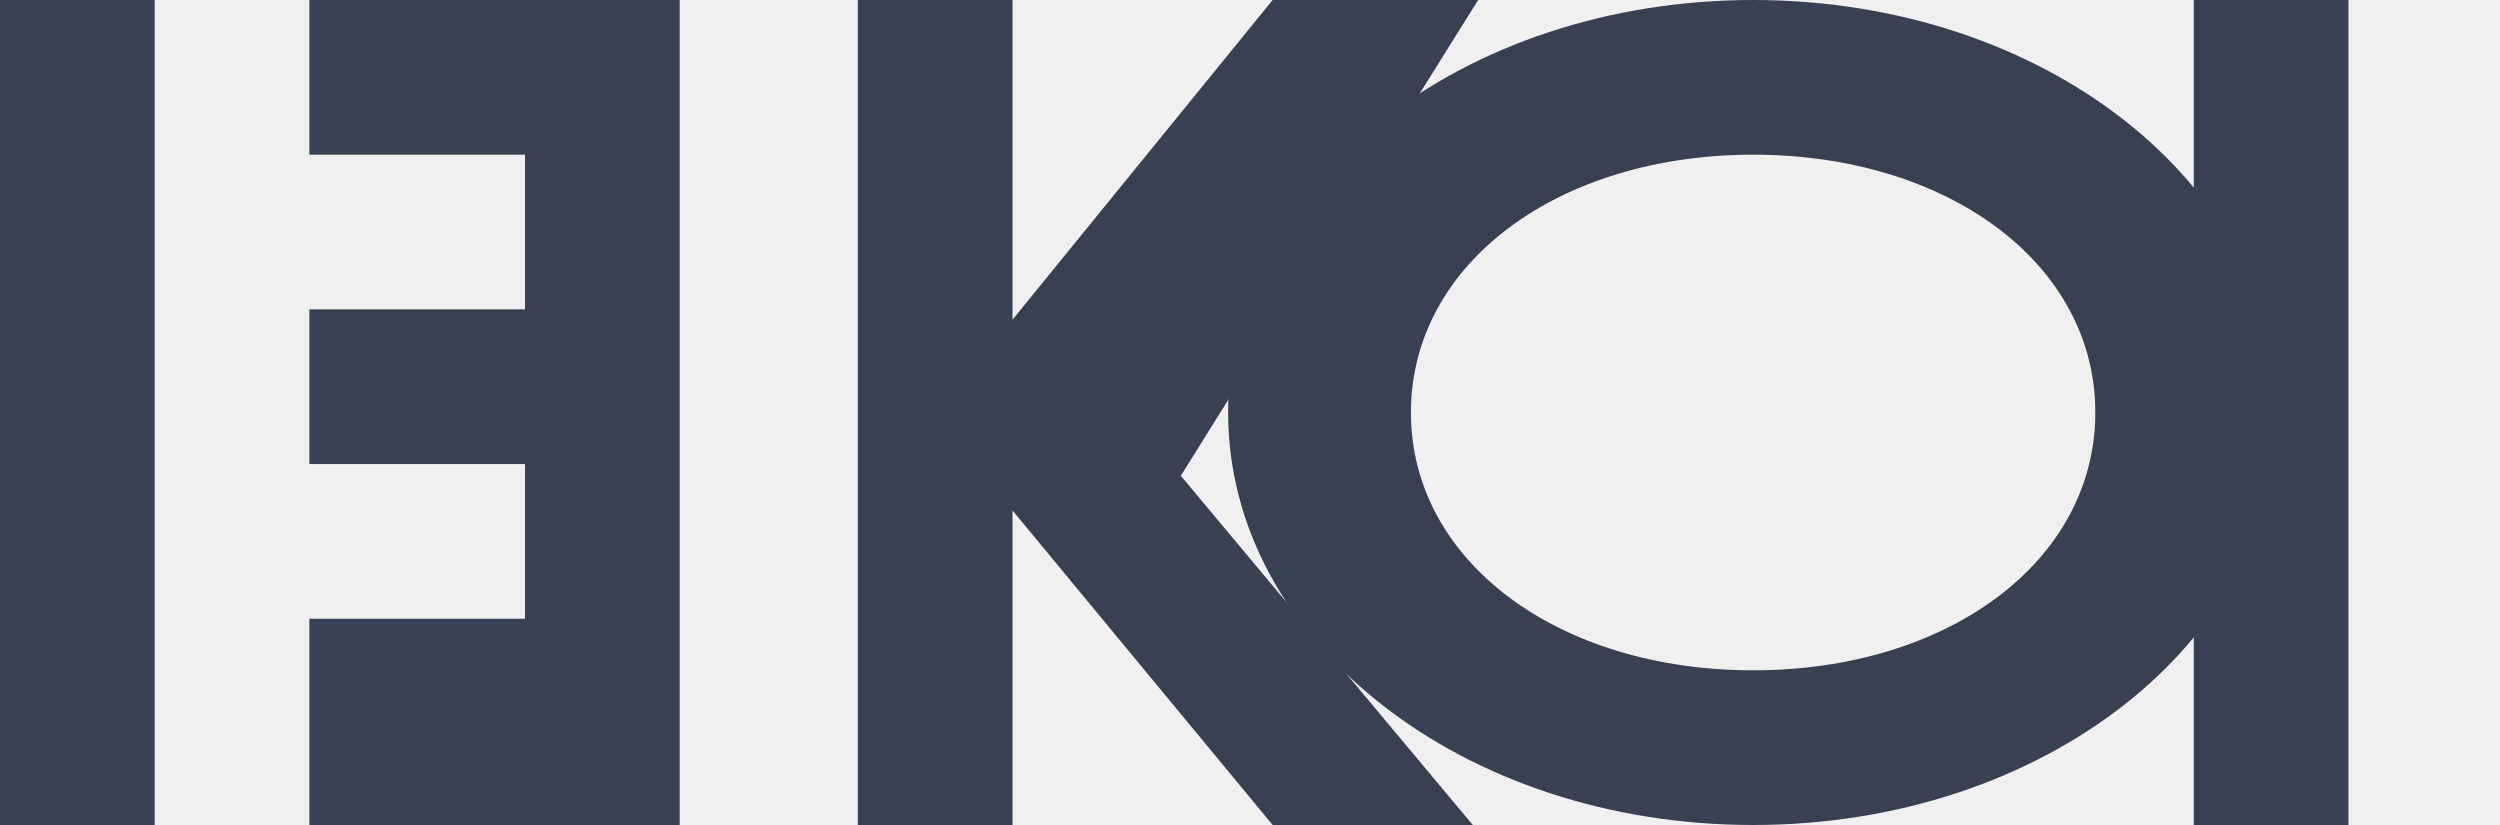
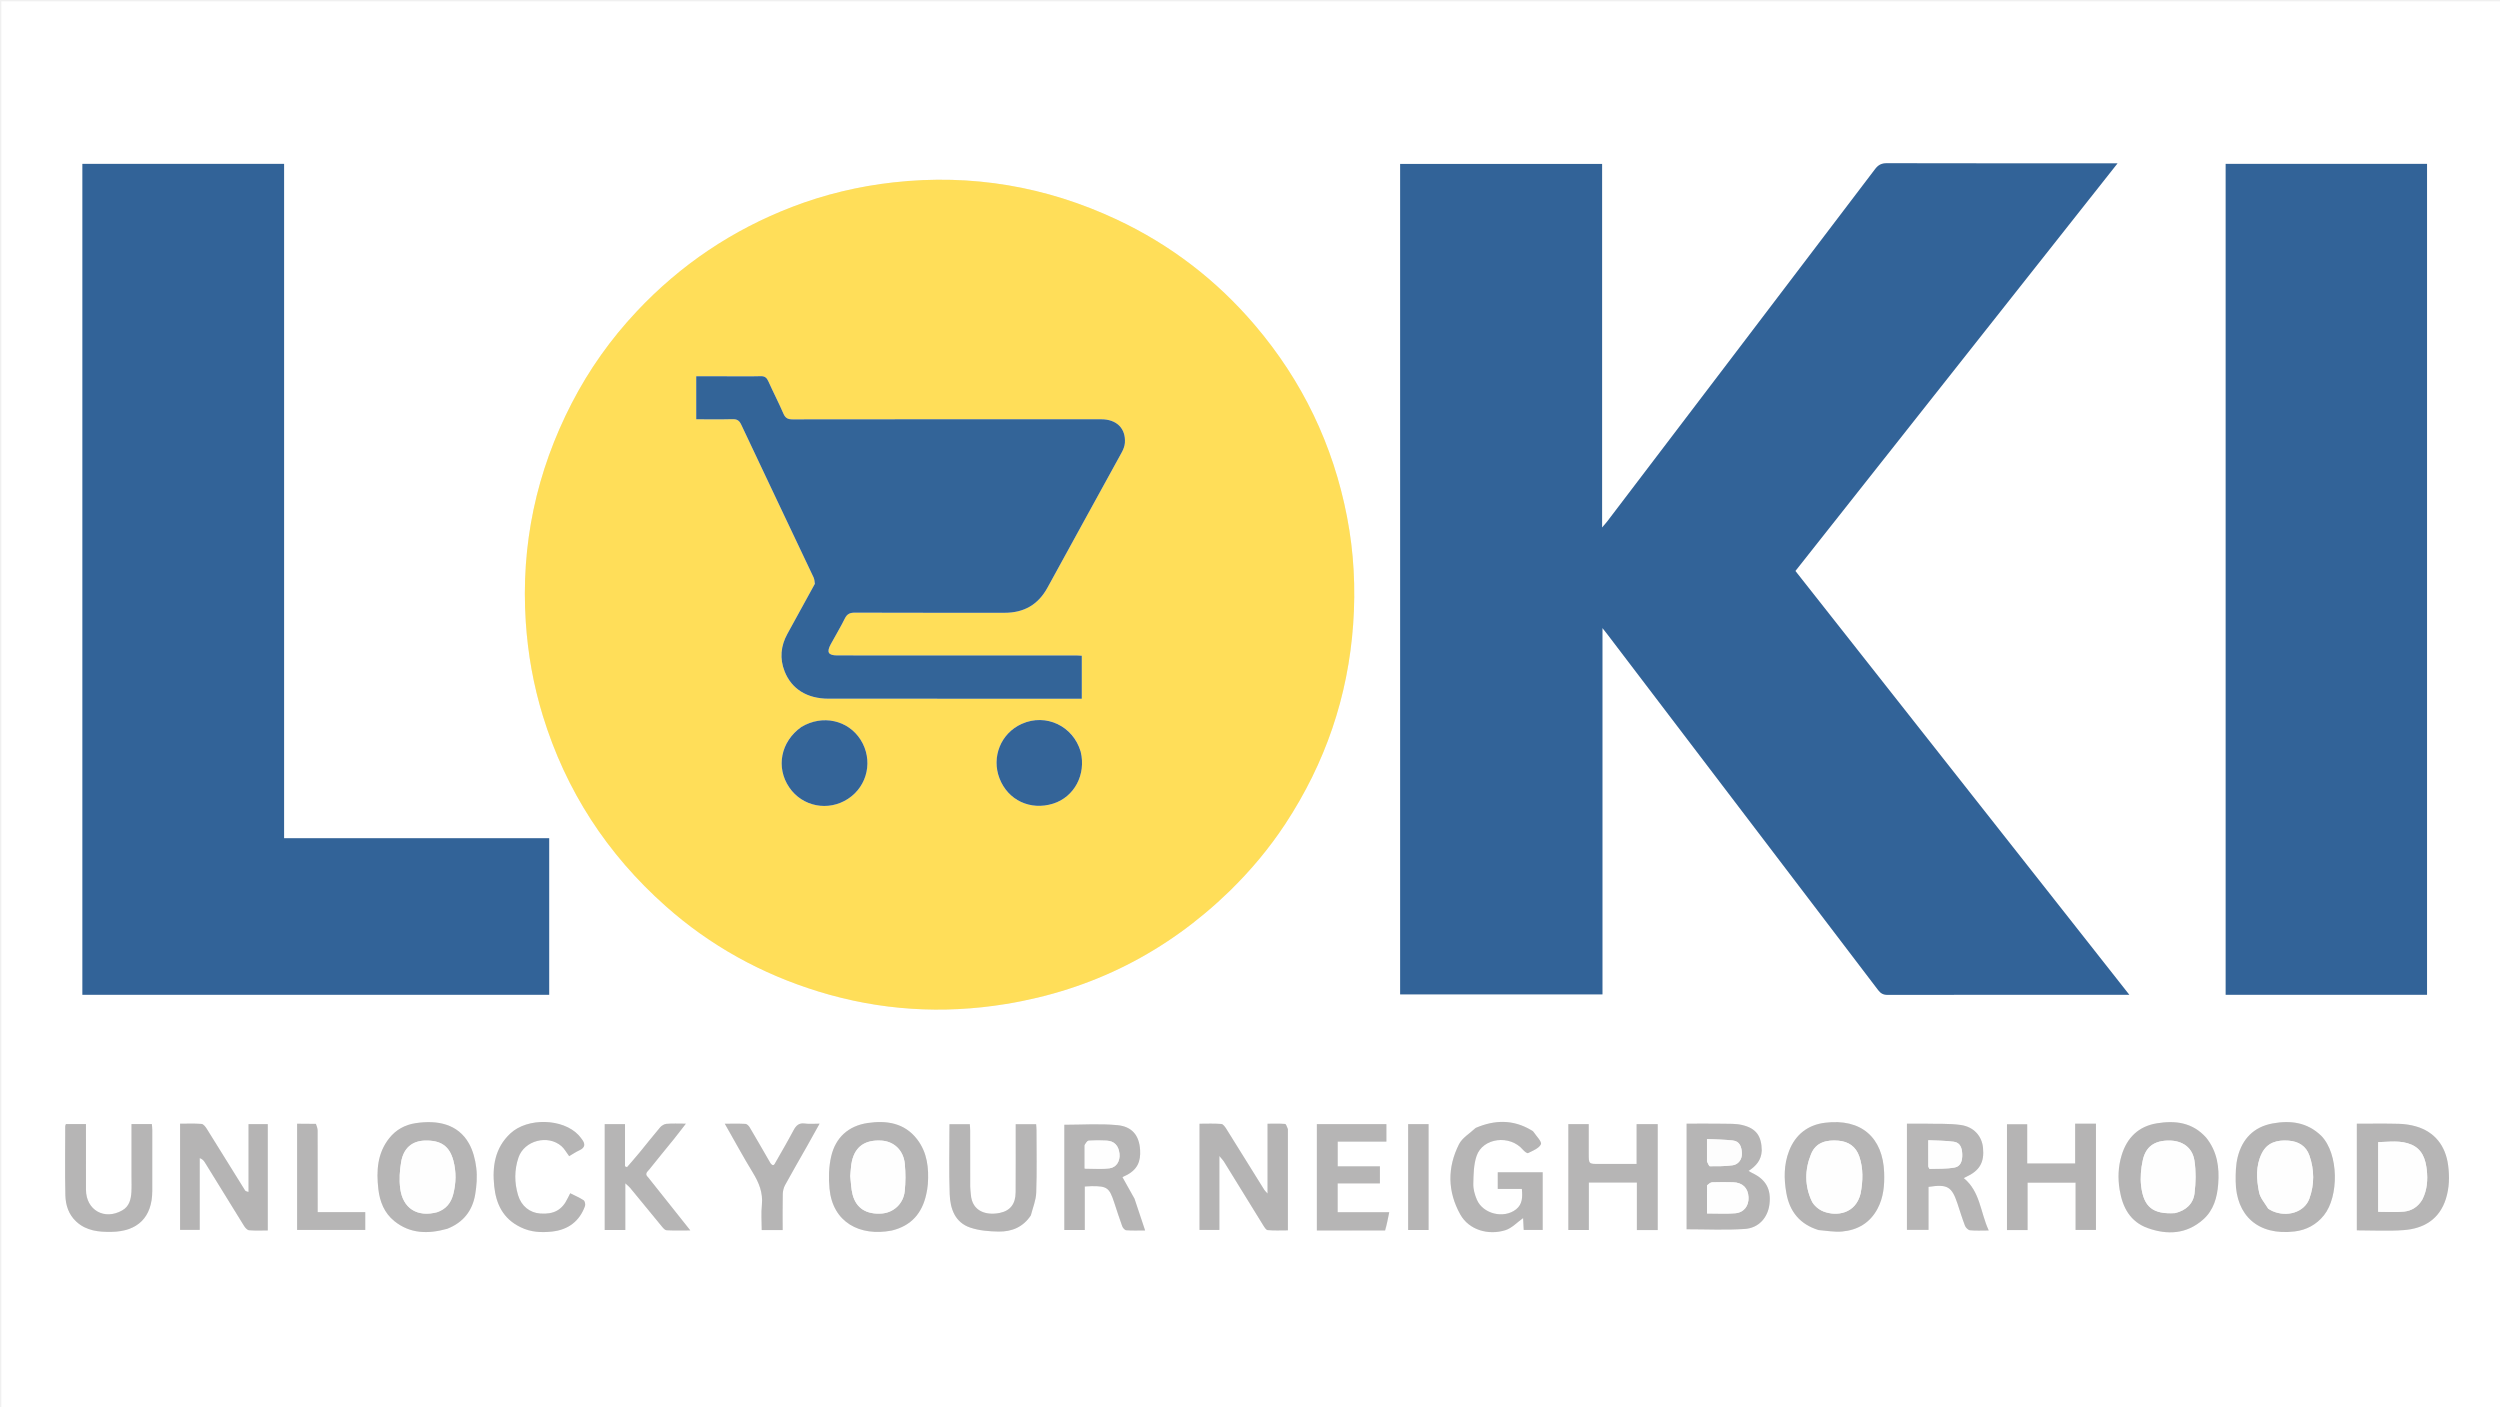
- <svg xmlns="http://www.w3.org/2000/svg" width="200" height="66" viewBox="0 0 200 66" fill="none">
-   <g clip-path="url(#clip0_303_2)">
-     <path d="M12.375 0H0V66H12.375V0Z" fill="#374151" />
-     <path d="M54.375 0H24.75V12.375H42V24.75H24.75V37.125H42V49.5H24.75V66H54.375V0Z" fill="#374151" />
-     <path d="M110.25 0H68.625V66H81V40.837L101.812 66H117.825L94.463 38.062L118.25 0H101.812L81 25.575V0H110.25Z" fill="#374151" />
-     <path d="M140.25 0C163.519 0 182.25 14.719 182.25 33C182.25 51.281 163.519 66 140.25 66C116.981 66 98.25 51.281 98.25 33C98.25 14.719 116.981 0 140.25 0ZM140.25 53.625C155.831 53.625 167.625 44.916 167.625 33C167.625 21.084 155.831 12.375 140.25 12.375C124.669 12.375 112.875 21.084 112.875 33C112.875 44.916 124.669 53.625 140.25 53.625Z" fill="#374151" />
-     <path d="M187.875 0H175.5V66H187.875V0Z" fill="#374151" />
-   </g>
-   <defs>
-     <clipPath id="clip0_303_2">
-       <rect width="200" height="66" fill="white" />
-     </clipPath>
-   </defs>
+ <svg xmlns="http://www.w3.org/2000/svg" version="1.1" id="Layer_1" x="0px" y="0px" width="100%" viewBox="0 0 1920 1080" enable-background="new 0 0 1920 1080" xml:space="preserve">
+   <path fill="#FFFFFF" opacity="1" stroke="none" d=" M1411,1081   C940.667,1081 470.833,1081 1,1081   C1,721 1,361 1,1   C2,1 3,1 4,1   C642.999,1 1281.999,1 1921,1   C1921,361 1921,720.999 1921,1081   C1751.167,1081 1581.333,1081 1411,1081  M944.593,684.094   C960.607,668.439 974.904,651.346 987.198,632.629   C1017.782,586.066 1035.271,535.066 1039.229,479.41   C1041.201,451.69 1039.778,424.214 1034.518,396.958   C1023.852,341.688 1000.23,292.566 963.754,249.721   C934.291,215.112 898.892,187.956 857.808,168.662   C803.421,143.12 746.14,133.394 686.299,140.056   C659.587,143.029 633.576,149.213 608.464,158.871   C562.502,176.547 522.673,203.301 488.922,239.25   C469.051,260.415 452.436,283.805 439.154,309.534   C411.898,362.333 399.91,418.359 403.805,477.788   C405.413,502.316 409.72,526.302 416.908,549.728   C434.579,607.319 466.264,655.932 511.285,695.945   C545.567,726.413 584.89,748.006 628.517,761.462   C675.664,776.003 723.859,779.053 772.589,771.067   C838.776,760.221 895.947,731.315 944.593,684.094  M1579.903,693.602   C1512.913,608.597 1445.924,523.592 1378.871,438.507   C1461.226,334.297 1543.351,230.379 1626.29,125.43   C1623.109,125.43 1621.331,125.43 1619.552,125.43   C1562.727,125.43 1505.901,125.475 1449.076,125.337   C1444.945,125.327 1442.478,126.672 1440.01,129.924   C1371.539,220.134 1302.961,310.264 1234.391,400.4   C1233.467,401.616 1232.418,402.737 1230.414,405.095   C1230.414,310.955 1230.414,218.411 1230.414,125.883   C1178.327,125.883 1126.804,125.883 1075.303,125.883   C1075.303,338.744 1075.303,551.152 1075.303,763.691   C1127.107,763.691 1178.654,763.691 1230.693,763.691   C1230.693,670.182 1230.693,576.98 1230.693,482.372   C1232.527,484.699 1233.532,485.935 1234.496,487.202   C1303.814,578.234 1373.14,669.259 1442.38,760.35   C1444.402,763.011 1446.405,764.081 1449.767,764.076   C1509.925,763.972 1570.083,764 1630.242,764   C1631.639,764 1633.037,764 1635.326,764   C1616.551,740.166 1598.437,717.17 1579.903,693.602  M130.5,764   C227.595,764 324.69,764 421.782,764   C421.782,723.652 421.782,683.917 421.782,643.713   C353.884,643.713 286.308,643.713 218.186,643.713   C218.186,470.851 218.186,298.46 218.186,125.825   C166.239,125.825 114.841,125.825 63.261,125.825   C63.261,338.622 63.261,551.158 63.261,764   C85.554,764 107.527,764 130.5,764  M1821.5,764   C1835.62,764 1849.741,764 1863.966,764   C1863.966,550.988 1863.966,338.486 1863.966,125.855   C1812.217,125.855 1760.825,125.855 1709.3,125.855   C1709.3,338.66 1709.3,551.174 1709.3,764   C1746.571,764 1783.536,764 1821.5,764  M989.094,866.701   C988.372,865.473 987.735,863.253 986.916,863.183   C982.693,862.824 978.423,863.017 973.473,863.017   C973.473,881.033 973.473,898.218 973.473,916.64   C972.001,914.986 971.382,914.462 970.974,913.807   C961.301,898.266 951.679,882.693 941.951,867.186   C940.956,865.601 939.436,863.331 938.007,863.212   C932.454,862.747 926.84,863.023 921.238,863.023   C921.238,890.696 921.238,917.596 921.238,944.601   C926.318,944.601 931.035,944.601 936.49,944.601   C936.49,925.907 936.49,907.603 936.49,887.839   C938.337,890.072 939.28,890.975 939.944,892.051   C949.999,908.334 959.997,924.652 970.079,940.918   C970.999,942.403 972.312,944.617 973.598,944.73   C978.641,945.174 983.747,944.911 989.095,944.911   C989.095,918.625 989.095,893.142 989.094,866.701  M190.875,880.501   C190.875,892.128 190.875,903.755 190.875,915.382   C188.961,915.028 188.445,914.616 188.117,914.088   C178.371,898.399 168.675,882.678 158.861,867.031   C157.879,865.464 156.288,863.307 154.83,863.183   C149.419,862.723 143.946,863 138.301,863   C138.301,890.588 138.301,917.599 138.301,944.536   C143.444,944.536 148.154,944.536 153.39,944.536   C153.39,925.855 153.39,907.633 153.39,889.411   C155.436,890.19 156.469,891.337 157.267,892.63   C167.32,908.911 177.309,925.233 187.422,941.478   C188.301,942.89 189.87,944.702 191.25,944.822   C195.989,945.237 200.788,944.982 205.643,944.982   C205.643,917.327 205.643,890.312 205.643,863.309   C200.598,863.309 196.009,863.309 190.875,863.309   C190.875,868.926 190.875,874.214 190.875,880.501  M1353.031,883.346   C1352.912,872.424 1348.728,866.575 1338.05,864.027   C1333.291,862.892 1328.172,863.088 1323.212,863.012   C1313.948,862.87 1304.68,862.971 1295.314,862.971   C1295.314,890.644 1295.314,917.64 1295.314,944.078   C1310.513,944.078 1325.321,944.814 1340.014,943.833   C1350.753,943.116 1357.656,935.067 1358.924,924.992   C1360.387,913.366 1356.247,905.839 1345.684,900.871   C1344.867,900.486 1344.117,899.96 1342.918,899.253   C1348.715,895.468 1352.657,890.98 1353.031,883.346  M1810.041,917.5   C1810.041,926.574 1810.041,935.648 1810.041,944.9   C1822.553,944.9 1834.239,945.558 1845.82,944.739   C1861.462,943.633 1873.517,936.442 1878.459,920.623   C1881.048,912.333 1881.302,903.784 1880.172,895.024   C1878.243,880.073 1869.948,869.278 1855.506,865.085   C1851.257,863.851 1846.717,863.207 1842.289,863.089   C1831.707,862.806 1821.114,862.997 1810.041,862.997   C1810.041,881.286 1810.041,898.893 1810.041,917.5  M1396.967,944.799   C1402.912,945.185 1408.928,946.343 1414.785,945.795   C1426.687,944.681 1436.179,939.192 1441.988,928.187   C1446.583,919.481 1447.365,910.165 1447.031,900.603   C1446.086,873.579 1429.388,858.81 1401.571,862.28   C1388.465,863.914 1378.904,871.251 1374.01,883.935   C1369.93,894.511 1369.994,905.423 1371.932,916.32   C1374.432,930.381 1382.193,940.215 1396.967,944.799  M1782.472,872.039   C1771.869,861.846 1759.007,860.297 1745.348,862.805   C1730.923,865.454 1722.092,874.64 1718.584,888.507   C1717.063,894.52 1716.93,901.012 1717.003,907.277   C1717.307,933.184 1733.898,949.199 1762.319,945.74   C1771.281,944.649 1779.044,940.571 1784.862,933.232   C1796.285,918.82 1796.316,886.231 1782.472,872.039  M1133.028,866.393   C1128.765,870.484 1123.018,873.825 1120.505,878.8   C1111.483,896.664 1111.674,915.071 1121.488,932.674   C1128.215,944.741 1143.091,948.786 1155.984,944.833   C1161.069,943.274 1165.223,938.675 1169.745,935.5   C1169.866,937.839 1170.039,941.191 1170.214,944.589   C1175.355,944.589 1180.063,944.589 1184.782,944.589   C1184.782,929.602 1184.782,915.031 1184.782,900.306   C1173.069,900.306 1161.71,900.306 1150.275,900.306   C1150.275,904.631 1150.275,908.538 1150.275,913.115   C1156.646,913.115 1162.703,913.115 1168.791,913.115   C1169.385,919.418 1169.243,924.916 1164.327,928.792   C1154.925,936.205 1138.892,932.321 1134.215,921.32   C1132.624,917.576 1131.404,913.298 1131.496,909.297   C1131.661,902.078 1131.718,894.464 1134.011,887.765   C1138.828,873.699 1159.663,871.288 1169.599,882.987   C1170.618,884.187 1172.821,885.942 1173.533,885.581   C1177.18,883.731 1181.958,881.94 1183.423,878.777   C1184.3,876.882 1179.869,872.482 1177.724,869.274   C1177.291,868.628 1176.444,868.224 1175.732,867.805   C1162.034,859.756 1147.989,859.939 1133.028,866.393  M343.83,943.563   C355.901,938.829 362.865,929.737 364.956,917.248   C366.07,910.596 366.574,903.595 365.778,896.939   C365.008,890.505 363.268,883.719 360.11,878.129   C351.711,863.263 336.082,860.018 319.136,862.598   C311.037,863.832 304.057,867.627 298.862,874.23   C289.738,885.825 289.009,899.25 290.561,913.09   C291.65,922.803 295.118,931.597 302.922,937.864   C315.049,947.604 328.818,947.805 343.83,943.563  M1694.085,873.455   C1683.861,861.999 1670.675,860.403 1656.617,862.678   C1642.402,864.979 1633.518,873.724 1629.404,887.291   C1626.769,895.981 1626.419,904.864 1627.912,913.888   C1630.148,927.407 1636.077,938.401 1649.518,943.185   C1664.621,948.56 1679.312,947.842 1692.01,936.59   C1700.146,929.38 1702.779,919.562 1703.574,909.287   C1704.555,896.601 1702.899,884.389 1694.085,873.455  M685.256,944.998   C699.932,941.412 708.141,931.709 711.334,917.324   C711.907,914.744 712.386,912.113 712.574,909.481   C713.459,897.11 712.149,885.087 704.316,874.939   C694.661,862.431 680.991,860.335 666.535,862.44   C651.557,864.62 641.637,873.665 638.308,888.308   C636.513,896.203 636.299,904.772 637.067,912.877   C639.522,938.793 660.366,949.786 685.256,944.998  M1477.509,862.968   C1473.236,862.968 1468.963,862.968 1464.526,862.968   C1464.526,890.621 1464.526,917.62 1464.526,944.561   C1470.151,944.561 1475.361,944.561 1481.1,944.561   C1481.1,933.224 1481.1,922.322 1481.1,911.526   C1495.669,909.286 1498.983,911.267 1503.36,924.424   C1505.248,930.097 1506.97,935.835 1509.132,941.402   C1509.703,942.873 1511.542,944.697 1512.951,944.838   C1517.377,945.282 1521.875,945.002 1527.355,945.002   C1520.865,931.063 1520.848,915.11 1508.157,904.76   C1508.913,904.37 1509.335,904.128 1509.777,903.929   C1520.302,899.201 1524.093,892.729 1522.951,881.426   C1522.052,872.526 1515.933,865.405 1505.843,863.988   C1496.86,862.726 1487.628,863.238 1477.509,862.968  M1273.122,915.5   C1273.122,898.098 1273.122,880.696 1273.122,863.348   C1267.297,863.348 1262.391,863.348 1256.914,863.348   C1256.914,873.618 1256.914,883.522 1256.914,893.926   C1246.884,893.926 1237.425,893.927 1227.967,893.926   C1220.147,893.926 1220.146,893.925 1220.146,886.106   C1220.145,878.522 1220.146,870.938 1220.146,863.309   C1214.384,863.309 1209.476,863.309 1204.487,863.309   C1204.487,890.672 1204.487,917.694 1204.487,944.628   C1209.859,944.628 1214.778,944.628 1220.232,944.628   C1220.232,932.345 1220.232,920.427 1220.232,908.203   C1232.663,908.203 1244.546,908.203 1257.125,908.203   C1257.125,920.536 1257.125,932.583 1257.125,944.676   C1262.741,944.676 1267.654,944.676 1273.122,944.676   C1273.122,935.073 1273.122,925.786 1273.122,915.5  M1601.521,862.973   C1599.108,862.973 1596.695,862.973 1593.726,862.973   C1593.726,873.737 1593.726,883.642 1593.726,893.54   C1581.261,893.54 1569.369,893.54 1556.909,893.54   C1556.909,883.256 1556.909,873.348 1556.909,863.43   C1551.296,863.43 1546.264,863.43 1541.358,863.43   C1541.358,890.79 1541.358,917.691 1541.358,944.691   C1546.66,944.691 1551.573,944.691 1557.173,944.691   C1557.173,932.351 1557.173,920.302 1557.173,908.287   C1569.757,908.287 1581.647,908.287 1594.05,908.287   C1594.05,920.601 1594.05,932.519 1594.05,944.595   C1599.606,944.595 1604.638,944.595 1609.688,944.595   C1609.688,917.287 1609.688,890.385 1609.688,862.973   C1607.063,862.973 1604.771,862.973 1601.521,862.973  M871.195,920.342   C868.196,915.01 865.197,909.678 862.064,904.109   C861.879,904.218 862.538,903.734 863.268,903.416   C874.082,898.695 876.056,891.495 875.599,883.276   C874.976,872.052 869.44,865.192 858.201,864.122   C844.755,862.841 831.093,863.82 817.399,863.82   C817.399,890.636 817.399,917.656 817.399,944.651   C822.747,944.651 827.661,944.651 833.101,944.651   C833.101,933.395 833.101,922.478 833.101,911.228   C835.221,911.118 836.841,910.97 838.462,910.961   C850.207,910.894 851.938,912.148 855.65,923.317   C857.695,929.471 859.636,935.663 861.869,941.748   C862.338,943.026 863.814,944.745 864.937,944.832   C869.495,945.183 874.095,944.978 879.433,944.978   C876.597,936.44 874.043,928.751 871.195,920.342  M791.842,933.186   C793.232,927.437 795.618,921.723 795.821,915.933   C796.383,899.963 796.039,883.961 796.027,867.972   C796.026,866.388 795.843,864.804 795.755,863.391   C790.224,863.391 785.324,863.391 780.058,863.391   C780.058,865.452 780.058,867.094 780.058,868.736   C780.051,884.392 780.119,900.049 780.01,915.704   C779.948,924.557 775.96,929.868 767.764,931.533   C757.925,933.532 746.618,930.775 745.599,917.382   C745.448,915.4 745.136,913.42 745.131,911.439   C745.09,897.116 745.118,882.792 745.095,868.468   C745.092,866.723 744.913,864.979 744.825,863.408   C739.268,863.408 734.374,863.408 729.195,863.408   C729.195,881.643 728.715,899.459 729.372,917.233   C729.779,928.262 733.423,938.811 745.091,942.774   C751.979,945.113 759.685,945.732 767.041,945.833   C776.909,945.968 785.636,942.537 791.842,933.186  M100.994,903.496   C100.987,907.495 101.168,911.507 100.927,915.493   C100.588,921.118 99.304,926.483 93.907,929.566   C80.219,937.386 66.104,929.379 66.029,913.752   C65.957,898.752 66.01,883.753 66.009,868.753   C66.009,866.984 66.009,865.215 66.009,863.292   C60.403,863.292 55.501,863.292 50.601,863.292   C50.369,864.046 50.105,864.507 50.104,864.968   C50.082,882.634 49.811,900.307 50.211,917.963   C50.383,925.526 52.701,932.756 58.595,938.204   C66.29,945.316 75.759,946.224 85.627,946.071   C105.805,945.758 116.855,934.827 116.943,914.715   C117.012,899.049 116.972,883.382 116.951,867.716   C116.95,866.276 116.744,864.836 116.625,863.301   C111.323,863.301 106.419,863.301 100.994,863.301   C100.994,876.582 100.994,889.539 100.994,903.496  M497.561,903.973   C494.672,901.461 497.387,899.735 498.63,898.163   C504.816,890.34 511.204,882.677 517.466,874.913   C520.398,871.277 523.208,867.542 526.754,862.975   C520.9,862.975 516.408,862.731 511.966,863.098   C510.243,863.24 508.192,864.386 507.05,865.723   C501.652,872.038 496.556,878.609 491.275,885.025   C488.11,888.87 484.802,892.597 481.558,896.377   C481.044,896.17 480.53,895.963 480.015,895.756   C480.015,884.929 480.015,874.102 480.015,863.323   C474.274,863.323 469.364,863.323 464.412,863.323   C464.412,890.684 464.412,917.693 464.412,944.641   C469.772,944.641 474.683,944.641 480.245,944.641   C480.245,932.937 480.245,921.579 480.245,908.79   C482.193,910.616 483.169,911.349 483.923,912.265   C492.165,922.275 500.351,932.332 508.621,942.318   C509.507,943.388 510.802,944.79 511.963,944.846   C517.508,945.111 523.072,944.965 530.165,944.965   C518.814,930.673 508.421,917.587 497.561,903.973  M1064.168,944.951   C1065.026,940.603 1065.883,936.254 1066.925,930.966   C1052.693,930.966 1040,930.966 1027.315,930.966   C1027.315,923.317 1027.315,916.408 1027.315,908.84   C1038.353,908.84 1049.067,908.84 1059.768,908.84   C1059.768,904.258 1059.768,900.347 1059.768,895.747   C1048.715,895.747 1038.006,895.747 1027.353,895.747   C1027.353,889.131 1027.353,883.222 1027.353,876.775   C1039.962,876.775 1052.208,876.775 1064.748,876.775   C1064.748,872.008 1064.748,867.789 1064.748,863.335   C1046.759,863.335 1029.064,863.335 1011.349,863.335   C1011.349,890.703 1011.349,917.704 1011.349,944.994   C1028.956,944.994 1046.093,944.994 1064.168,944.951  M400.043,942.616   C407.653,946.402 415.843,946.717 423.975,945.83   C436.226,944.493 445.019,938.069 449.275,926.248   C449.724,924.999 449.174,922.445 448.215,921.807   C445.092,919.725 441.564,918.251 437.944,916.418   C437.074,918.111 436.451,919.242 435.901,920.408   C431.744,929.224 425.33,932.76 414.857,931.989   C406.836,931.397 400.386,926.232 397.897,917.965   C394.993,908.322 394.965,898.529 398.184,889.008   C402.632,875.856 420.83,871.118 431.272,880.308   C433.555,882.316 435.056,885.213 437.104,887.95   C439.731,886.42 442.196,884.708 444.883,883.483   C449.406,881.42 449.718,878.613 446.901,874.95   C446.091,873.896 445.309,872.81 444.408,871.838   C432.38,858.871 405.075,858.156 391.888,870.548   C380.107,881.619 377.995,895.823 379.551,910.924   C380.954,924.532 386.262,935.931 400.043,942.616  M591.527,892.996   C586.292,883.929 581.102,874.835 575.767,865.828   C575.079,864.665 573.681,863.218 572.539,863.151   C567.522,862.859 562.478,863.025 556.644,863.025   C564.157,876.204 570.868,888.61 578.213,900.63   C582.932,908.355 586.076,916.074 585.122,925.393   C584.472,931.746 584.998,938.218 584.998,944.69   C590.689,944.69 595.599,944.69 601.078,944.69   C601.078,935.284 600.956,926.176 601.161,917.075   C601.214,914.718 601.845,912.141 602.971,910.08   C608.467,900.017 614.236,890.104 619.877,880.121   C622.945,874.691 625.951,869.226 629.434,862.971   C625.051,862.971 621.554,863.357 618.179,862.878   C613.514,862.215 611.338,864.472 609.35,868.231   C605.002,876.456 600.282,884.484 595.688,892.577   C594.804,894.134 594.008,896.373 591.527,892.996  M242.175,863.03   C237.573,863.03 232.972,863.03 228.175,863.03   C228.175,890.587 228.175,917.484 228.175,944.599   C245.83,944.599 263.185,944.599 280.521,944.599   C280.521,939.968 280.521,935.748 280.521,930.94   C268.216,930.94 256.316,930.94 243.976,930.94   C243.976,928.545 243.976,926.745 243.976,924.945   C243.976,906.119 244,887.293 243.937,868.467   C243.931,866.728 243.378,864.99 242.175,863.03  M1097.145,916.5   C1097.145,898.782 1097.145,881.064 1097.145,863.314   C1091.365,863.314 1086.462,863.314 1081.456,863.314   C1081.456,890.656 1081.456,917.654 1081.456,944.663   C1086.787,944.663 1091.699,944.663 1097.146,944.663   C1097.146,935.39 1097.146,926.445 1097.145,916.5  z" />
+   <path fill="#FFDE59" opacity="1" stroke="none" d=" M944.34,684.341   C895.947,731.315 838.776,760.221 772.589,771.067   C723.859,779.053 675.664,776.003 628.517,761.462   C584.89,748.006 545.567,726.413 511.285,695.945   C466.264,655.932 434.579,607.319 416.908,549.728   C409.72,526.302 405.413,502.316 403.805,477.788   C399.91,418.359 411.898,362.333 439.154,309.534   C452.436,283.805 469.051,260.415 488.922,239.25   C522.673,203.301 562.502,176.547 608.464,158.871   C633.576,149.213 659.587,143.029 686.299,140.056   C746.14,133.394 803.421,143.12 857.808,168.662   C898.892,187.956 934.291,215.112 963.754,249.721   C1000.23,292.566 1023.852,341.688 1034.518,396.958   C1039.778,424.214 1041.201,451.69 1039.229,479.41   C1035.271,535.066 1017.782,586.066 987.198,632.629   C974.904,651.346 960.607,668.439 944.34,684.341  M625.612,448.797   C618.632,461.481 611.617,474.145 604.686,486.855   C599.624,496.136 598.687,505.771 602.637,515.707   C607.996,529.185 619.836,536.587 636.383,536.596   C699.539,536.633 762.695,536.611 825.851,536.611   C827.473,536.611 829.094,536.611 830.81,536.611   C830.81,525.279 830.81,514.554 830.81,503.603   C829.336,503.519 828.195,503.397 827.054,503.397   C792.06,503.387 757.065,503.389 722.071,503.388   C695.742,503.388 669.413,503.412 643.084,503.371   C636.068,503.36 634.668,500.942 638.022,494.761   C641.594,488.18 645.491,481.764 648.8,475.055   C650.536,471.536 652.698,470.503 656.545,470.519   C694.871,470.671 733.198,470.588 771.525,470.622   C786.341,470.635 797.291,464.454 804.482,451.274   C823.37,416.652 842.487,382.154 861.425,347.559   C862.667,345.289 863.739,342.653 863.914,340.12   C864.685,329.006 857.563,322.006 845.763,322.004   C766.776,321.99 687.789,321.971 608.802,322.079   C605.148,322.085 603.171,321.172 601.663,317.672   C598.044,309.275 593.81,301.146 590.064,292.801   C588.813,290.013 587.334,288.824 584.128,288.912   C575.303,289.157 566.467,288.997 557.635,288.997   C550.025,288.997 542.415,288.997 534.704,288.997   C534.704,300.294 534.704,311.013 534.704,322.003   C544.229,322.003 553.388,322.163 562.537,321.922   C566.015,321.83 567.756,322.914 569.277,326.144   C587.699,365.275 606.309,404.317 624.814,443.409   C625.487,444.83 625.578,446.527 625.612,448.797  M615.122,558.552   C599.558,569.512 595.702,589.451 606.185,604.774   C616.288,619.544 636.158,623.385 651.281,613.493   C666.439,603.577 670.702,583.619 660.96,568.173   C651.389,552.997 631.61,548.608 615.122,558.552  M829.88,576.902   C824.199,557.483 803.226,547.68 784.776,555.912   C768.613,563.124 761.323,581.407 767.613,597.772   C774.057,614.541 791.287,622.668 808.787,617.195   C824.997,612.125 834.24,594.957 829.88,576.902  z" />
+   <path fill="#326398" opacity="1" stroke="none" d=" M1580.112,693.889   C1598.437,717.17 1616.551,740.166 1635.326,764   C1633.037,764 1631.639,764 1630.242,764   C1570.083,764 1509.925,763.972 1449.767,764.076   C1446.405,764.081 1444.402,763.011 1442.38,760.35   C1373.14,669.259 1303.814,578.234 1234.496,487.202   C1233.532,485.935 1232.527,484.699 1230.693,482.372   C1230.693,576.98 1230.693,670.182 1230.693,763.691   C1178.654,763.691 1127.107,763.691 1075.303,763.691   C1075.303,551.152 1075.303,338.744 1075.303,125.883   C1126.804,125.883 1178.327,125.883 1230.414,125.883   C1230.414,218.411 1230.414,310.955 1230.414,405.095   C1232.418,402.737 1233.467,401.616 1234.391,400.4   C1302.961,310.264 1371.539,220.134 1440.01,129.924   C1442.478,126.672 1444.945,125.327 1449.076,125.337   C1505.901,125.475 1562.727,125.43 1619.552,125.43   C1621.331,125.43 1623.109,125.43 1626.29,125.43   C1543.351,230.379 1461.226,334.297 1378.871,438.507   C1445.924,523.592 1512.913,608.597 1580.112,693.889  z" />
+   <path fill="#326398" opacity="1" stroke="none" d=" M130,764   C107.527,764 85.554,764 63.261,764   C63.261,551.158 63.261,338.622 63.261,125.825   C114.841,125.825 166.239,125.825 218.186,125.825   C218.186,298.46 218.186,470.851 218.186,643.713   C286.308,643.713 353.884,643.713 421.782,643.713   C421.782,683.917 421.782,723.652 421.782,764   C324.69,764 227.595,764 130,764  z" />
+   <path fill="#326398" opacity="1" stroke="none" d=" M1821,764   C1783.536,764 1746.571,764 1709.3,764   C1709.3,551.174 1709.3,338.66 1709.3,125.855   C1760.825,125.855 1812.217,125.855 1863.966,125.855   C1863.966,338.486 1863.966,550.988 1863.966,764   C1849.741,764 1835.62,764 1821,764  z" />
+   <path fill="#B5B4B4" opacity="1" stroke="none" d=" M989.095,867.18   C989.095,893.142 989.095,918.625 989.095,944.911   C983.747,944.911 978.641,945.174 973.598,944.73   C972.312,944.617 970.999,942.403 970.079,940.918   C959.997,924.652 949.999,908.334 939.944,892.051   C939.28,890.975 938.337,890.072 936.49,887.839   C936.49,907.603 936.49,925.907 936.49,944.601   C931.035,944.601 926.318,944.601 921.238,944.601   C921.238,917.596 921.238,890.696 921.238,863.023   C926.84,863.023 932.454,862.747 938.007,863.212   C939.436,863.331 940.956,865.601 941.951,867.186   C951.679,882.693 961.301,898.266 970.974,913.807   C971.382,914.462 972.001,914.986 973.473,916.64   C973.473,898.218 973.473,881.033 973.473,863.017   C978.423,863.017 982.693,862.824 986.916,863.183   C987.735,863.253 988.372,865.473 989.095,867.18  z" />
+   <path fill="#B5B4B4" opacity="1" stroke="none" d=" M190.875,880.002   C190.875,874.214 190.875,868.926 190.875,863.309   C196.009,863.309 200.598,863.309 205.643,863.309   C205.643,890.312 205.643,917.327 205.643,944.982   C200.788,944.982 195.989,945.237 191.25,944.822   C189.87,944.702 188.301,942.89 187.422,941.478   C177.309,925.233 167.32,908.911 157.267,892.63   C156.469,891.337 155.436,890.19 153.39,889.411   C153.39,907.633 153.39,925.855 153.39,944.536   C148.154,944.536 143.444,944.536 138.301,944.536   C138.301,917.599 138.301,890.588 138.301,863   C143.946,863 149.419,862.723 154.83,863.183   C156.288,863.307 157.879,865.464 158.861,867.031   C168.675,882.678 178.371,898.399 188.117,914.088   C188.445,914.616 188.961,915.028 190.875,915.382   C190.875,903.755 190.875,892.128 190.875,880.002  z" />
+   <path fill="#B6B5B5" opacity="1" stroke="none" d=" M1353.022,883.783   C1352.657,890.98 1348.715,895.468 1342.918,899.253   C1344.117,899.96 1344.867,900.486 1345.684,900.871   C1356.247,905.839 1360.387,913.366 1358.924,924.992   C1357.656,935.067 1350.753,943.116 1340.014,943.833   C1325.321,944.814 1310.513,944.078 1295.314,944.078   C1295.314,917.64 1295.314,890.644 1295.314,862.971   C1304.68,862.971 1313.948,862.87 1323.212,863.012   C1328.172,863.088 1333.291,862.892 1338.05,864.027   C1348.728,866.575 1352.912,872.424 1353.022,883.783  M1310.983,910.753   C1310.983,917.69 1310.983,924.627 1310.983,931.914   C1318.633,931.914 1325.626,932.331 1332.547,931.795   C1339.33,931.27 1343.211,926.097 1342.865,919.408   C1342.499,912.345 1338.234,908.164 1330.965,907.979   C1325.636,907.844 1320.297,907.809 1314.972,908.008   C1313.637,908.058 1312.342,909.181 1310.983,910.753  M1310.971,892.255   C1311.728,893.452 1312.478,895.677 1313.244,895.682   C1319.037,895.724 1324.883,895.707 1330.613,894.951   C1335.148,894.353 1338.039,890.246 1337.791,885.531   C1337.554,881.006 1336.253,876.539 1330.92,875.91   C1324.436,875.146 1317.863,875.134 1310.969,874.779   C1310.969,881.019 1310.969,886.163 1310.971,892.255  z" />
+   <path fill="#B6B5B5" opacity="1" stroke="none" d=" M1810.041,917   C1810.041,898.893 1810.041,881.286 1810.041,862.997   C1821.114,862.997 1831.707,862.806 1842.289,863.089   C1846.717,863.207 1851.257,863.851 1855.506,865.085   C1869.948,869.278 1878.243,880.073 1880.172,895.024   C1881.302,903.784 1881.048,912.333 1878.459,920.623   C1873.517,936.442 1861.462,943.633 1845.82,944.739   C1834.239,945.558 1822.553,944.9 1810.041,944.9   C1810.041,935.648 1810.041,926.574 1810.041,917  M1860.564,920.862   C1864.069,913.746 1864.625,906.121 1863.757,898.466   C1862.831,890.303 1860.357,882.674 1851.909,879.054   C1843.674,875.526 1835.082,876.989 1826.444,877.157   C1826.444,895.322 1826.444,912.883 1826.444,930.646   C1833.328,930.646 1839.977,931.21 1846.479,930.476   C1852.193,929.831 1857.144,926.833 1860.564,920.862  z" />
+   <path fill="#B6B5B5" opacity="1" stroke="none" d=" M1396.583,944.663   C1382.193,940.215 1374.432,930.381 1371.932,916.32   C1369.994,905.423 1369.93,894.511 1374.01,883.935   C1378.904,871.251 1388.465,863.914 1401.571,862.28   C1429.388,858.81 1446.086,873.579 1447.031,900.603   C1447.365,910.165 1446.583,919.481 1441.988,928.187   C1436.179,939.192 1426.687,944.681 1414.785,945.795   C1408.928,946.343 1402.912,945.185 1396.583,944.663  M1429.022,916.232   C1430.75,906.789 1431.072,897.37 1427.928,888.15   C1425.332,880.536 1419.602,876.665 1411.795,876.036   C1402.928,875.321 1394.711,877.148 1390.957,886.222   C1385.998,898.209 1385.895,910.661 1391.446,922.473   C1393.031,925.847 1396.905,929.04 1400.464,930.422   C1410.468,934.307 1425.192,932.32 1429.022,916.232  z" />
+   <path fill="#B6B5B5" opacity="1" stroke="none" d=" M1782.722,872.295   C1796.316,886.231 1796.285,918.82 1784.862,933.232   C1779.044,940.571 1771.281,944.649 1762.319,945.74   C1733.898,949.199 1717.307,933.184 1717.003,907.277   C1716.93,901.012 1717.063,894.52 1718.584,888.507   C1722.092,874.64 1730.923,865.454 1745.348,862.805   C1759.007,860.297 1771.869,861.846 1782.722,872.295  M1742.212,928.455   C1743.231,929.011 1744.216,929.647 1745.276,930.11   C1756.626,935.078 1769.818,930.902 1773.569,920.615   C1777.554,909.688 1777.446,898.42 1773.624,887.437   C1771.063,880.078 1765.147,876.573 1757.575,876.018   C1748.91,875.382 1741.231,877.315 1737.017,885.879   C1732.308,895.447 1732.967,905.673 1734.959,915.599   C1735.843,920.001 1739.324,923.88 1742.212,928.455  z" />
+   <path fill="#B6B5B5" opacity="1" stroke="none" d=" M1133.364,866.226   C1147.989,859.939 1162.034,859.756 1175.732,867.805   C1176.444,868.224 1177.291,868.628 1177.724,869.274   C1179.869,872.482 1184.3,876.882 1183.423,878.777   C1181.958,881.94 1177.18,883.731 1173.533,885.581   C1172.821,885.942 1170.618,884.187 1169.599,882.987   C1159.663,871.288 1138.828,873.699 1134.011,887.765   C1131.718,894.464 1131.661,902.078 1131.496,909.297   C1131.404,913.298 1132.624,917.576 1134.215,921.32   C1138.892,932.321 1154.925,936.205 1164.327,928.792   C1169.243,924.916 1169.385,919.418 1168.791,913.115   C1162.703,913.115 1156.646,913.115 1150.275,913.115   C1150.275,908.538 1150.275,904.631 1150.275,900.306   C1161.71,900.306 1173.069,900.306 1184.782,900.306   C1184.782,915.031 1184.782,929.602 1184.782,944.589   C1180.063,944.589 1175.355,944.589 1170.214,944.589   C1170.039,941.191 1169.866,937.839 1169.745,935.5   C1165.223,938.675 1161.069,943.274 1155.984,944.833   C1143.091,948.786 1128.215,944.741 1121.488,932.674   C1111.674,915.071 1111.483,896.664 1120.505,878.8   C1123.018,873.825 1128.765,870.484 1133.364,866.226  z" />
+   <path fill="#B6B5B5" opacity="1" stroke="none" d=" M343.465,943.708   C328.818,947.805 315.049,947.604 302.922,937.864   C295.118,931.597 291.65,922.803 290.561,913.09   C289.009,899.25 289.738,885.825 298.862,874.23   C304.057,867.627 311.037,863.832 319.136,862.598   C336.082,860.018 351.711,863.263 360.11,878.129   C363.268,883.719 365.008,890.505 365.778,896.939   C366.574,903.595 366.07,910.596 364.956,917.248   C362.865,929.737 355.901,938.829 343.465,943.708  M336.021,930.893   C342.532,928.589 346.327,923.862 348.038,917.324   C350.307,908.659 350.48,899.912 348.161,891.281   C345.166,880.137 338.546,875.653 326.37,875.97   C316.597,876.224 309.943,881.651 308.092,892.366   C306.948,898.992 306.513,906.015 307.361,912.656   C309.327,928.052 320.466,935.05 336.021,930.893  z" />
+   <path fill="#B6B5B5" opacity="1" stroke="none" d=" M1694.334,873.715   C1702.899,884.389 1704.555,896.601 1703.574,909.287   C1702.779,919.562 1700.146,929.38 1692.01,936.59   C1679.312,947.842 1664.621,948.56 1649.518,943.185   C1636.077,938.401 1630.148,927.407 1627.912,913.888   C1626.419,904.864 1626.769,895.981 1629.404,887.291   C1633.518,873.724 1642.402,864.979 1656.617,862.678   C1670.675,860.403 1683.861,861.999 1694.334,873.715  M1670.656,931.608   C1678.765,929.674 1684.392,924.559 1685.389,916.491   C1686.412,908.213 1686.579,899.555 1685.319,891.339   C1683.779,881.302 1676.153,876.049 1666.124,875.956   C1654.876,875.852 1647.985,880.413 1645.67,890.996   C1644.271,897.392 1643.621,904.29 1644.384,910.755   C1646.311,927.104 1653.582,932.7 1670.656,931.608  z" />
+   <path fill="#B6B5B5" opacity="1" stroke="none" d=" M684.835,945.054   C660.366,949.786 639.522,938.793 637.067,912.877   C636.299,904.772 636.513,896.203 638.308,888.308   C641.637,873.665 651.557,864.62 666.535,862.44   C680.991,860.335 694.661,862.431 704.316,874.939   C712.149,885.087 713.459,897.11 712.574,909.481   C712.386,912.113 711.907,914.744 711.334,917.324   C708.141,931.709 699.932,941.412 684.835,945.054  M653,903.53   C653.592,908.287 653.629,913.197 654.89,917.769   C657.724,928.045 665.498,932.767 677.061,931.983   C686.261,931.359 693.86,924.441 694.842,914.698   C695.534,907.833 695.534,900.796 694.9,893.923   C693.929,883.407 686.541,876.507 676.802,875.98   C664.426,875.311 656.871,880.478 654.291,891.729   C653.482,895.26 653.41,898.96 653,903.53  z" />
+   <path fill="#B7B6B6" opacity="1" stroke="none" d=" M1478.008,862.968   C1487.628,863.238 1496.86,862.726 1505.843,863.988   C1515.933,865.405 1522.052,872.526 1522.951,881.426   C1524.093,892.729 1520.302,899.201 1509.777,903.929   C1509.335,904.128 1508.913,904.37 1508.157,904.76   C1520.848,915.11 1520.865,931.063 1527.355,945.002   C1521.875,945.002 1517.377,945.282 1512.951,944.838   C1511.542,944.697 1509.703,942.873 1509.132,941.402   C1506.97,935.835 1505.248,930.097 1503.36,924.424   C1498.983,911.267 1495.669,909.286 1481.1,911.526   C1481.1,922.322 1481.1,933.224 1481.1,944.561   C1475.361,944.561 1470.151,944.561 1464.526,944.561   C1464.526,917.62 1464.526,890.621 1464.526,862.968   C1468.963,862.968 1473.236,862.968 1478.008,862.968  M1480.966,896.185   C1481.31,896.709 1481.669,897.698 1481.996,897.688   C1488.41,897.48 1494.943,897.811 1501.194,896.648   C1506.132,895.73 1507.163,890.959 1507.006,886.344   C1506.854,881.901 1505.558,877.594 1500.691,876.881   C1494.281,875.942 1487.716,876.062 1480.911,875.711   C1480.911,882.99 1480.911,889.116 1480.966,896.185  z" />
+   <path fill="#B6B5B5" opacity="1" stroke="none" d=" M1273.122,916   C1273.122,925.786 1273.122,935.073 1273.122,944.676   C1267.654,944.676 1262.741,944.676 1257.125,944.676   C1257.125,932.583 1257.125,920.536 1257.125,908.203   C1244.546,908.203 1232.663,908.203 1220.232,908.203   C1220.232,920.427 1220.232,932.345 1220.232,944.628   C1214.778,944.628 1209.859,944.628 1204.487,944.628   C1204.487,917.694 1204.487,890.672 1204.487,863.309   C1209.476,863.309 1214.384,863.309 1220.146,863.309   C1220.146,870.938 1220.145,878.522 1220.146,886.106   C1220.146,893.925 1220.147,893.926 1227.967,893.926   C1237.425,893.927 1246.884,893.926 1256.914,893.926   C1256.914,883.522 1256.914,873.618 1256.914,863.348   C1262.391,863.348 1267.297,863.348 1273.122,863.348   C1273.122,880.696 1273.122,898.098 1273.122,916  z" />
+   <path fill="#B5B4B4" opacity="1" stroke="none" d=" M1602,862.973   C1604.771,862.973 1607.063,862.973 1609.688,862.973   C1609.688,890.385 1609.688,917.287 1609.688,944.595   C1604.638,944.595 1599.606,944.595 1594.05,944.595   C1594.05,932.519 1594.05,920.601 1594.05,908.287   C1581.647,908.287 1569.757,908.287 1557.173,908.287   C1557.173,920.302 1557.173,932.351 1557.173,944.691   C1551.573,944.691 1546.66,944.691 1541.358,944.691   C1541.358,917.691 1541.358,890.79 1541.358,863.43   C1546.264,863.43 1551.296,863.43 1556.909,863.43   C1556.909,873.348 1556.909,883.256 1556.909,893.54   C1569.369,893.54 1581.261,893.54 1593.726,893.54   C1593.726,883.642 1593.726,873.737 1593.726,862.973   C1596.695,862.973 1599.108,862.973 1602,862.973  z" />
+   <path fill="#B6B5B5" opacity="1" stroke="none" d=" M871.342,920.701   C874.043,928.751 876.597,936.44 879.433,944.978   C874.095,944.978 869.495,945.183 864.937,944.832   C863.814,944.745 862.338,943.026 861.869,941.748   C859.636,935.663 857.695,929.471 855.65,923.317   C851.938,912.148 850.207,910.894 838.462,910.961   C836.841,910.97 835.221,911.118 833.101,911.228   C833.101,922.478 833.101,933.395 833.101,944.651   C827.661,944.651 822.747,944.651 817.399,944.651   C817.399,917.656 817.399,890.636 817.399,863.82   C831.093,863.82 844.755,862.841 858.201,864.122   C869.44,865.192 874.976,872.052 875.599,883.276   C876.056,891.495 874.082,898.695 863.268,903.416   C862.538,903.734 861.879,904.218 862.064,904.109   C865.197,909.678 868.196,915.01 871.342,920.701  M833.047,879.726   C833.047,885.664 833.047,891.602 833.047,897.438   C839.867,897.438 846.045,898.021 852.056,897.265   C857.462,896.585 860.312,891.627 859.771,886.129   C859.166,879.986 855.807,876.321 850.087,876.034   C845.432,875.802 840.747,875.788 836.101,876.074   C835.034,876.14 834.067,877.836 833.047,879.726  z" />
+   <path fill="#B6B5B5" opacity="1" stroke="none" d=" M791.641,933.498   C785.636,942.537 776.909,945.968 767.041,945.833   C759.685,945.732 751.979,945.113 745.091,942.774   C733.423,938.811 729.779,928.262 729.372,917.233   C728.715,899.459 729.195,881.643 729.195,863.408   C734.374,863.408 739.268,863.408 744.825,863.408   C744.913,864.979 745.092,866.723 745.095,868.468   C745.118,882.792 745.09,897.116 745.131,911.439   C745.136,913.42 745.448,915.4 745.599,917.382   C746.618,930.775 757.925,933.532 767.764,931.533   C775.96,929.868 779.948,924.557 780.01,915.704   C780.119,900.049 780.051,884.392 780.058,868.736   C780.058,867.094 780.058,865.452 780.058,863.391   C785.324,863.391 790.224,863.391 795.755,863.391   C795.843,864.804 796.026,866.388 796.027,867.972   C796.039,883.961 796.383,899.963 795.821,915.933   C795.618,921.723 793.232,927.437 791.641,933.498  z" />
+   <path fill="#B6B5B5" opacity="1" stroke="none" d=" M100.994,902.996   C100.994,889.539 100.994,876.582 100.994,863.301   C106.419,863.301 111.323,863.301 116.625,863.301   C116.744,864.836 116.95,866.276 116.951,867.716   C116.972,883.382 117.012,899.049 116.943,914.715   C116.855,934.827 105.805,945.758 85.627,946.071   C75.759,946.224 66.29,945.316 58.595,938.204   C52.701,932.756 50.383,925.526 50.211,917.963   C49.811,900.307 50.082,882.634 50.104,864.968   C50.105,864.507 50.369,864.046 50.601,863.292   C55.501,863.292 60.403,863.292 66.009,863.292   C66.009,865.215 66.009,866.984 66.009,868.753   C66.01,883.753 65.957,898.752 66.029,913.752   C66.104,929.379 80.219,937.386 93.907,929.566   C99.304,926.483 100.588,921.118 100.927,915.493   C101.168,911.507 100.987,907.495 100.994,902.996  z" />
+   <path fill="#B6B5B5" opacity="1" stroke="none" d=" M497.795,904.237   C508.421,917.587 518.814,930.673 530.165,944.965   C523.072,944.965 517.508,945.111 511.963,944.846   C510.802,944.79 509.507,943.388 508.621,942.318   C500.351,932.332 492.165,922.275 483.923,912.265   C483.169,911.349 482.193,910.616 480.245,908.79   C480.245,921.579 480.245,932.937 480.245,944.641   C474.683,944.641 469.772,944.641 464.412,944.641   C464.412,917.693 464.412,890.684 464.412,863.323   C469.364,863.323 474.274,863.323 480.015,863.323   C480.015,874.102 480.015,884.929 480.015,895.756   C480.53,895.963 481.044,896.17 481.558,896.377   C484.802,892.597 488.11,888.87 491.275,885.025   C496.556,878.609 501.652,872.038 507.05,865.723   C508.192,864.386 510.243,863.24 511.966,863.098   C516.408,862.731 520.9,862.975 526.754,862.975   C523.208,867.542 520.398,871.277 517.466,874.913   C511.204,882.677 504.816,890.34 498.63,898.163   C497.387,899.735 494.672,901.461 497.795,904.237  z" />
+   <path fill="#B6B5B5" opacity="1" stroke="none" d=" M1063.699,944.973   C1046.093,944.994 1028.956,944.994 1011.349,944.994   C1011.349,917.704 1011.349,890.703 1011.349,863.335   C1029.064,863.335 1046.759,863.335 1064.748,863.335   C1064.748,867.789 1064.748,872.008 1064.748,876.775   C1052.208,876.775 1039.962,876.775 1027.353,876.775   C1027.353,883.222 1027.353,889.131 1027.353,895.747   C1038.006,895.747 1048.715,895.747 1059.768,895.747   C1059.768,900.347 1059.768,904.258 1059.768,908.84   C1049.067,908.84 1038.353,908.84 1027.315,908.84   C1027.315,916.408 1027.315,923.317 1027.315,930.966   C1040,930.966 1052.693,930.966 1066.925,930.966   C1065.883,936.254 1065.026,940.603 1063.699,944.973  z" />
+   <path fill="#B6B5B5" opacity="1" stroke="none" d=" M399.709,942.437   C386.262,935.931 380.954,924.532 379.551,910.924   C377.995,895.823 380.107,881.619 391.888,870.548   C405.075,858.156 432.38,858.871 444.408,871.838   C445.309,872.81 446.091,873.896 446.901,874.95   C449.718,878.613 449.406,881.42 444.883,883.483   C442.196,884.708 439.731,886.42 437.104,887.95   C435.056,885.213 433.555,882.316 431.272,880.308   C420.83,871.118 402.632,875.856 398.184,889.008   C394.965,898.529 394.993,908.322 397.897,917.965   C400.386,926.232 406.836,931.397 414.857,931.989   C425.33,932.76 431.744,929.224 435.901,920.408   C436.451,919.242 437.074,918.111 437.944,916.418   C441.564,918.251 445.092,919.725 448.215,921.807   C449.174,922.445 449.724,924.999 449.275,926.248   C445.019,938.069 436.226,944.493 423.975,945.83   C415.843,946.717 407.653,946.402 399.709,942.437  z" />
+   <path fill="#B6B5B5" opacity="1" stroke="none" d=" M591.71,893.31   C594.008,896.373 594.804,894.134 595.688,892.577   C600.282,884.484 605.002,876.456 609.35,868.231   C611.338,864.472 613.514,862.215 618.179,862.878   C621.554,863.357 625.051,862.971 629.434,862.971   C625.951,869.226 622.945,874.691 619.877,880.121   C614.236,890.104 608.467,900.017 602.971,910.08   C601.845,912.141 601.214,914.718 601.161,917.075   C600.956,926.176 601.078,935.284 601.078,944.69   C595.599,944.69 590.689,944.69 584.998,944.69   C584.998,938.218 584.472,931.746 585.122,925.393   C586.076,916.074 582.932,908.355 578.213,900.63   C570.868,888.61 564.157,876.204 556.644,863.025   C562.478,863.025 567.522,862.859 572.539,863.151   C573.681,863.218 575.079,864.665 575.767,865.828   C581.102,874.835 586.292,883.929 591.71,893.31  z" />
+   <path fill="#B6B5B5" opacity="1" stroke="none" d=" M242.627,863.141   C243.378,864.99 243.931,866.728 243.937,868.467   C244,887.293 243.976,906.119 243.976,924.945   C243.976,926.745 243.976,928.545 243.976,930.94   C256.316,930.94 268.216,930.94 280.521,930.94   C280.521,935.748 280.521,939.968 280.521,944.599   C263.185,944.599 245.83,944.599 228.175,944.599   C228.175,917.484 228.175,890.587 228.175,863.03   C232.972,863.03 237.573,863.03 242.627,863.141  z" />
+   <path fill="#B6B5B5" opacity="1" stroke="none" d=" M1097.146,917   C1097.146,926.445 1097.146,935.39 1097.146,944.663   C1091.699,944.663 1086.787,944.663 1081.456,944.663   C1081.456,917.654 1081.456,890.656 1081.456,863.314   C1086.462,863.314 1091.365,863.314 1097.145,863.314   C1097.145,881.064 1097.145,898.782 1097.146,917  z" />
+   <path fill="#336498" opacity="1" stroke="none" d=" M625.776,448.446   C625.578,446.527 625.487,444.83 624.814,443.409   C606.309,404.317 587.699,365.275 569.277,326.144   C567.756,322.914 566.015,321.83 562.537,321.922   C553.388,322.163 544.229,322.003 534.704,322.003   C534.704,311.013 534.704,300.294 534.704,288.997   C542.415,288.997 550.025,288.997 557.635,288.997   C566.467,288.997 575.303,289.157 584.128,288.912   C587.334,288.824 588.813,290.013 590.064,292.801   C593.81,301.146 598.044,309.275 601.663,317.672   C603.171,321.172 605.148,322.085 608.802,322.079   C687.789,321.971 766.776,321.99 845.763,322.004   C857.563,322.006 864.685,329.006 863.914,340.12   C863.739,342.653 862.667,345.289 861.425,347.559   C842.487,382.154 823.37,416.652 804.482,451.274   C797.291,464.454 786.341,470.635 771.525,470.622   C733.198,470.588 694.871,470.671 656.545,470.519   C652.698,470.503 650.536,471.536 648.8,475.055   C645.491,481.764 641.594,488.18 638.022,494.761   C634.668,500.942 636.068,503.36 643.084,503.371   C669.413,503.412 695.742,503.388 722.071,503.388   C757.065,503.389 792.06,503.387 827.054,503.397   C828.195,503.397 829.336,503.519 830.81,503.603   C830.81,514.554 830.81,525.279 830.81,536.611   C829.094,536.611 827.473,536.611 825.851,536.611   C762.695,536.611 699.539,536.633 636.383,536.596   C619.836,536.587 607.996,529.185 602.637,515.707   C598.687,505.771 599.624,496.136 604.686,486.855   C611.617,474.145 618.632,461.481 625.776,448.446  z" />
+   <path fill="#346498" opacity="1" stroke="none" d=" M615.424,558.344   C631.61,548.608 651.389,552.997 660.96,568.173   C670.702,583.619 666.439,603.577 651.281,613.493   C636.158,623.385 616.288,619.544 606.185,604.774   C595.702,589.451 599.558,569.512 615.424,558.344  z" />
+   <path fill="#346498" opacity="1" stroke="none" d=" M829.961,577.308   C834.24,594.957 824.997,612.125 808.787,617.195   C791.287,622.668 774.057,614.541 767.613,597.772   C761.323,581.407 768.613,563.124 784.776,555.912   C803.226,547.68 824.199,557.483 829.961,577.308  z" />
+   <path fill="#FEFEFE" opacity="1" stroke="none" d=" M1311.006,910.282   C1312.342,909.181 1313.637,908.058 1314.972,908.008   C1320.297,907.809 1325.636,907.844 1330.965,907.979   C1338.234,908.164 1342.499,912.345 1342.865,919.408   C1343.211,926.097 1339.33,931.27 1332.547,931.795   C1325.626,932.331 1318.633,931.914 1310.983,931.914   C1310.983,924.627 1310.983,917.69 1311.006,910.282  z" />
+   <path fill="#FDFDFD" opacity="1" stroke="none" d=" M1310.97,891.781   C1310.969,886.163 1310.969,881.019 1310.969,874.779   C1317.863,875.134 1324.436,875.146 1330.92,875.91   C1336.253,876.539 1337.554,881.006 1337.791,885.531   C1338.039,890.246 1335.148,894.353 1330.613,894.951   C1324.883,895.707 1319.037,895.724 1313.244,895.682   C1312.478,895.677 1311.728,893.452 1310.97,891.781  z" />
+   <path fill="#FEFEFE" opacity="1" stroke="none" d=" M1860.377,921.188   C1857.144,926.833 1852.193,929.831 1846.479,930.476   C1839.977,931.21 1833.328,930.646 1826.444,930.646   C1826.444,912.883 1826.444,895.322 1826.444,877.157   C1835.082,876.989 1843.674,875.526 1851.909,879.054   C1860.357,882.674 1862.831,890.303 1863.757,898.466   C1864.625,906.121 1864.069,913.746 1860.377,921.188  z" />
+   <path fill="#FEFEFE" opacity="1" stroke="none" d=" M1428.952,916.638   C1425.192,932.32 1410.468,934.307 1400.464,930.422   C1396.905,929.04 1393.031,925.847 1391.446,922.473   C1385.895,910.661 1385.998,898.209 1390.957,886.222   C1394.711,877.148 1402.928,875.321 1411.795,876.036   C1419.602,876.665 1425.332,880.536 1427.928,888.15   C1431.072,897.37 1430.75,906.789 1428.952,916.638  z" />
+   <path fill="#FEFEFE" opacity="1" stroke="none" d=" M1741.919,928.226   C1739.324,923.88 1735.843,920.001 1734.959,915.599   C1732.967,905.673 1732.308,895.447 1737.017,885.879   C1741.231,877.315 1748.91,875.382 1757.575,876.018   C1765.147,876.573 1771.063,880.078 1773.624,887.437   C1777.446,898.42 1777.554,909.688 1773.569,920.615   C1769.818,930.902 1756.626,935.078 1745.276,930.11   C1744.216,929.647 1743.231,929.011 1741.919,928.226  z" />
+   <path fill="#FEFEFE" opacity="1" stroke="none" d=" M335.625,930.988   C320.466,935.05 309.327,928.052 307.361,912.656   C306.513,906.015 306.948,898.992 308.092,892.366   C309.943,881.651 316.597,876.224 326.37,875.97   C338.546,875.653 345.166,880.137 348.161,891.281   C350.48,899.912 350.307,908.659 348.038,917.324   C346.327,923.862 342.532,928.589 335.625,930.988  z" />
+   <path fill="#FEFEFE" opacity="1" stroke="none" d=" M1670.246,931.72   C1653.582,932.7 1646.311,927.104 1644.384,910.755   C1643.621,904.29 1644.271,897.392 1645.67,890.996   C1647.985,880.413 1654.876,875.852 1666.124,875.956   C1676.153,876.049 1683.779,881.302 1685.319,891.339   C1686.579,899.555 1686.412,908.213 1685.389,916.491   C1684.392,924.559 1678.765,929.674 1670.246,931.72  z" />
+   <path fill="#FEFEFE" opacity="1" stroke="none" d=" M653,903.056   C653.41,898.96 653.482,895.26 654.291,891.729   C656.871,880.478 664.426,875.311 676.802,875.98   C686.541,876.507 693.929,883.407 694.9,893.923   C695.534,900.796 695.534,907.833 694.842,914.698   C693.86,924.441 686.261,931.359 677.061,931.983   C665.498,932.767 657.724,928.045 654.89,917.769   C653.629,913.197 653.592,908.287 653,903.056  z" />
+   <path fill="#FEFEFE" opacity="1" stroke="none" d=" M1480.939,895.714   C1480.911,889.116 1480.911,882.99 1480.911,875.711   C1487.716,876.062 1494.281,875.942 1500.691,876.881   C1505.558,877.594 1506.854,881.901 1507.006,886.344   C1507.163,890.959 1506.132,895.73 1501.194,896.648   C1494.943,897.811 1488.41,897.48 1481.996,897.688   C1481.669,897.698 1481.31,896.709 1480.939,895.714  z" />
+   <path fill="#FEFEFE" opacity="1" stroke="none" d=" M833.051,879.254   C834.067,877.836 835.034,876.14 836.101,876.074   C840.747,875.788 845.432,875.802 850.087,876.034   C855.807,876.321 859.166,879.986 859.771,886.129   C860.312,891.627 857.462,896.585 852.056,897.265   C846.045,898.021 839.867,897.438 833.047,897.438   C833.047,891.602 833.047,885.664 833.051,879.254  z" />
</svg>
